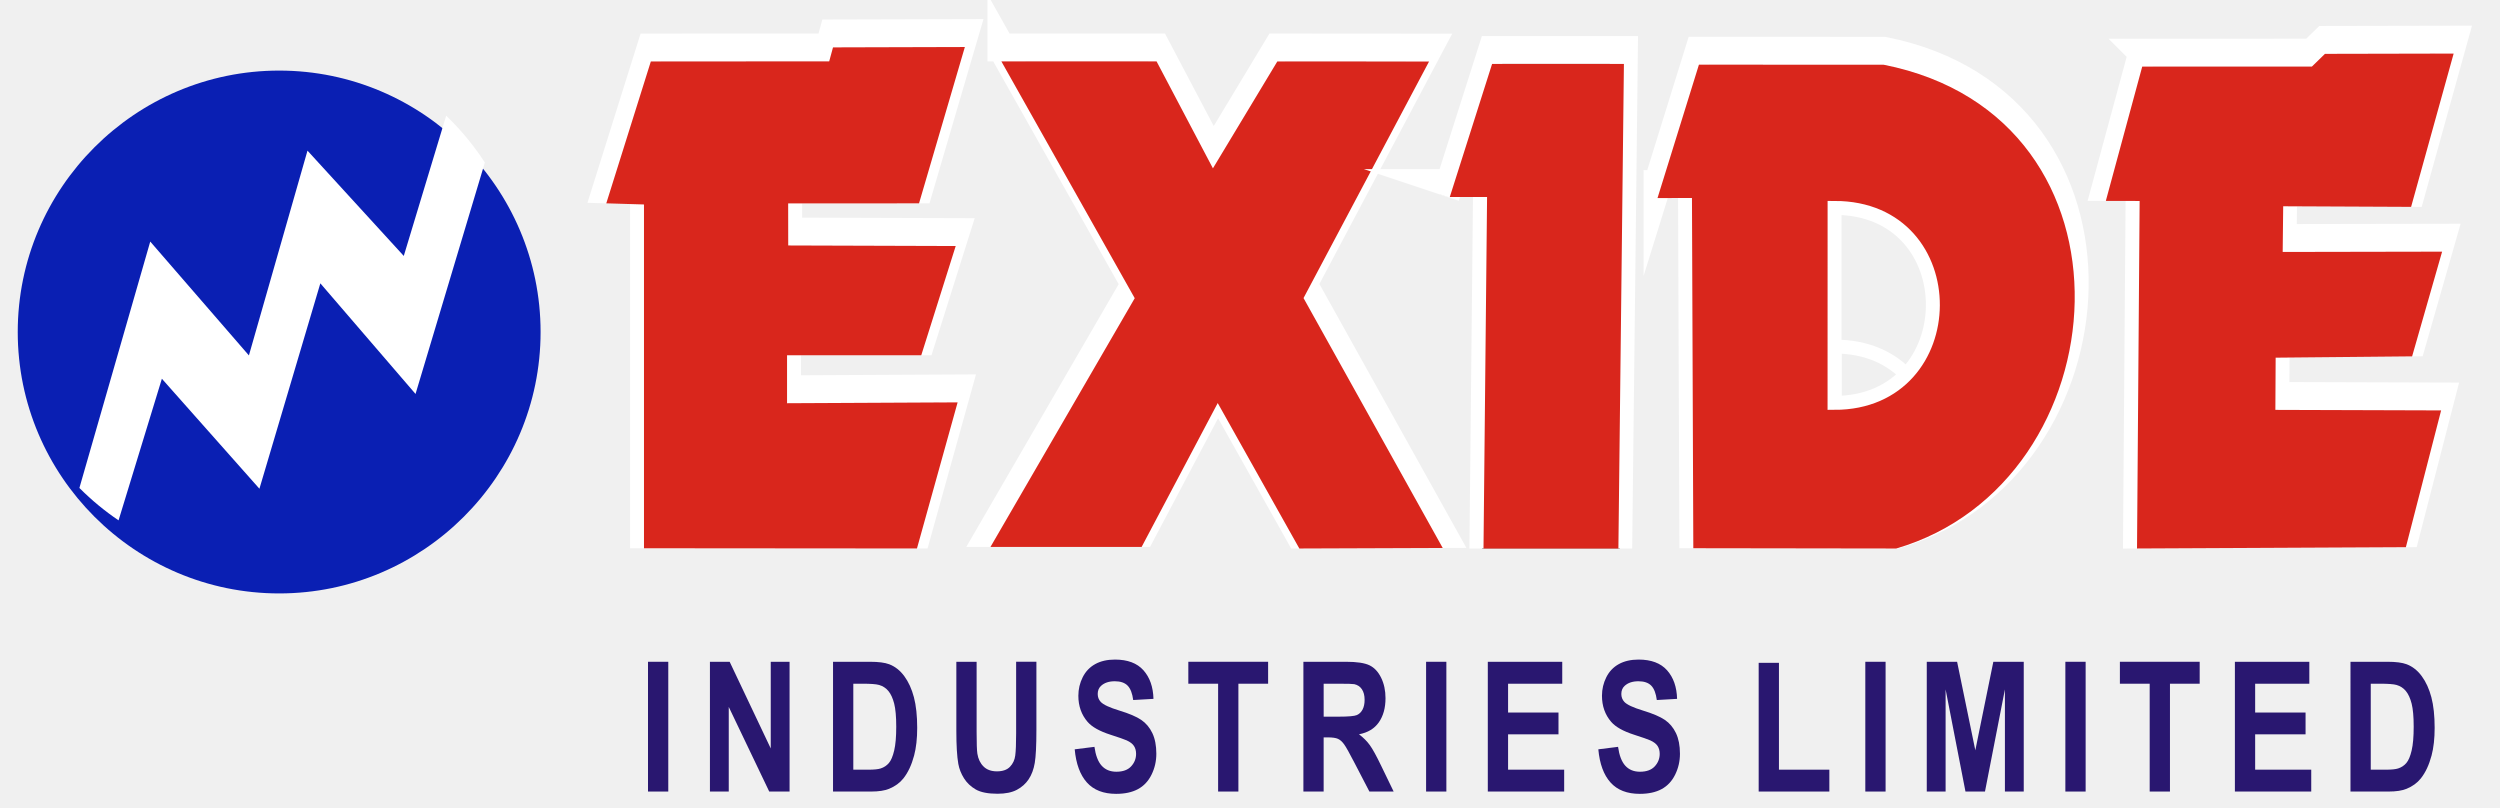
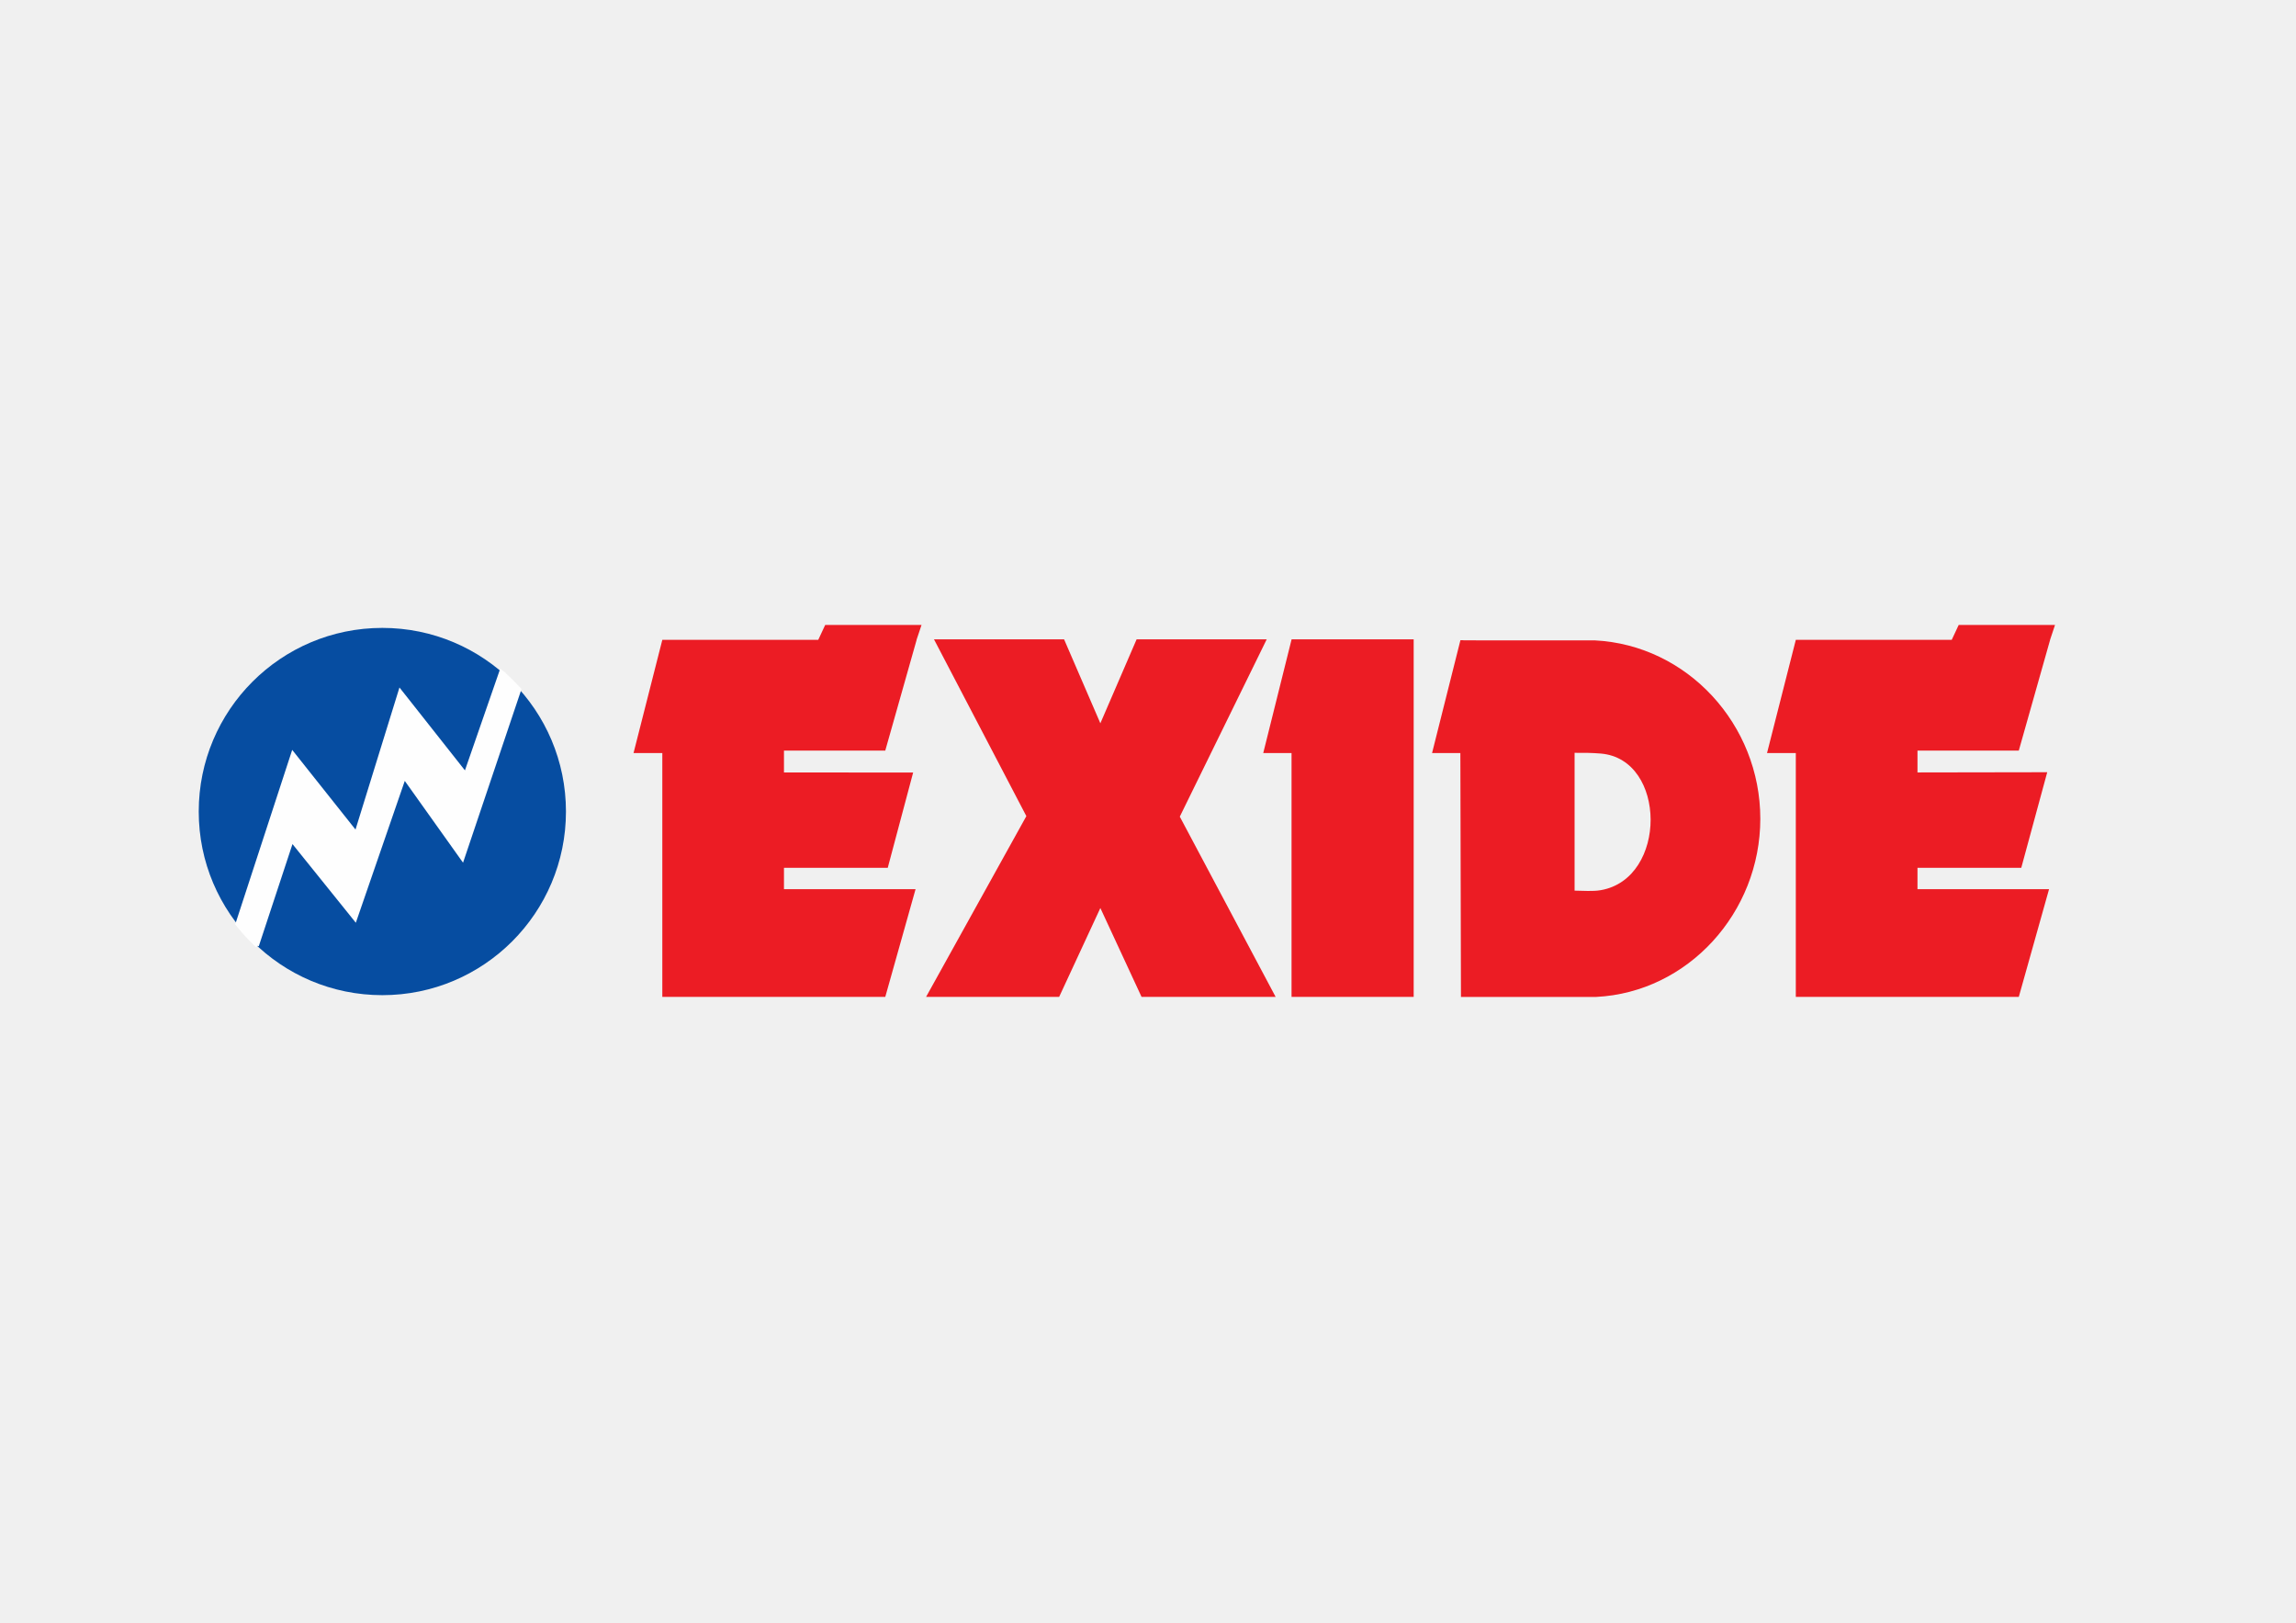
- <svg xmlns="http://www.w3.org/2000/svg" version="1.1" width="224.09" height="72.36" id="svg4411">
-   <defs id="defs4413">
-     <clipPath id="clipPath1386">
-       <path d="m 643.883,567.603 c 10.325,0 18.746,-8.421 18.746,-18.746 0,-10.325 -8.421,-18.746 -18.746,-18.746 -10.325,0 -18.746,8.421 -18.746,18.746 0,10.325 8.421,18.746 18.746,18.746" id="path1388" />
-     </clipPath>
-   </defs>
-   <g transform="translate(0,-980.0022)" id="layer1">
-     <path d="m 57.724,997.08 -3.38,-0.1 3.994,-12.718 15.987,-0.006 0.342,-1.256 11.819,-0.033 -4.108,14.013 -11.73,0.006 0.005,3.771 15.012,0.048 -3.088,9.794 -12.029,0 0,4.298 15.289,-0.077 -3.645,13.096 -24.468,-0.02 0,-30.817 z" id="path1360" style="fill:none;stroke:#ffffff;stroke-width:2.5;stroke-linecap:butt;stroke-linejoin:miter;stroke-miterlimit:10;stroke-opacity:1;stroke-dasharray:none" />
-     <path d="m 57.724,998.33 -3.38,-0.1 3.994,-12.718 15.987,-0.006 0.342,-1.256 11.819,-0.033 -4.108,14.013 -11.73,0.006 0.005,3.771 15.012,0.048 -3.088,9.794 -12.029,0 0,4.298 15.289,-0.077 -3.645,13.096 -24.468,-0.02" id="path1362" style="fill:#d9261c;fill-opacity:1;fill-rule:evenodd;stroke:none" />
-     <path d="m 89.76,984.257 13.911,0 5.05,9.584 5.774,-9.582 13.598,0.01 -11.25,21.201 12.477,22.401 -12.852,0.048 -7.316,-13.04 -6.821,12.898 -13.549,0 12.931,-22.295 -11.953,-21.228 z" id="path1364" style="fill:none;stroke:#ffffff;stroke-width:2.5;stroke-linecap:butt;stroke-linejoin:miter;stroke-miterlimit:10;stroke-opacity:1;stroke-dasharray:none" />
-     <path d="m 89.76,985.507 13.911,0 5.05,9.584 5.774,-9.582 13.598,0.01 -11.25,21.201 12.477,22.401 -12.852,0.048 -7.316,-13.04 -6.821,12.898 -13.549,0 12.931,-22.295" id="path1366" style="fill:#d9261c;fill-opacity:1;fill-rule:evenodd;stroke:none" />
-     <path d="m 129.953,997.527 3.792,-11.928 11.816,0 -0.495,43.434 -12.091,0 0.32,-31.507 -3.343,6.3e-4 z" id="path1368" style="fill:none;stroke:#1f1917;stroke-width:0.27;stroke-linecap:butt;stroke-linejoin:miter;stroke-miterlimit:10;stroke-opacity:1;stroke-dasharray:none" />
-     <path d="m 129.953,996.412 3.792,-11.928 11.816,0 -0.495,43.434 -12.091,0 0.32,-31.507 -3.343,6.3e-4 z" id="path1370" style="fill:none;stroke:#ffffff;stroke-width:2.5;stroke-linecap:butt;stroke-linejoin:miter;stroke-miterlimit:10;stroke-opacity:1;stroke-dasharray:none" />
-     <path d="m 129.953,997.662 3.792,-11.928 11.816,0 -0.495,43.434 -12.091,0 0.32,-31.507" id="path1372" style="fill:#d9261c;fill-opacity:1;fill-rule:evenodd;stroke:none" />
-     <path d="m 148.573,996.505 3.713,-11.954 16.56,0.004 c 23.883,4.714 21.396,37.433 1.123,43.363 l -18.188,-0.027 -0.121,-31.389 -3.087,0.002 z" id="path1374" style="fill:none;stroke:#ffffff;stroke-width:2.5;stroke-linecap:butt;stroke-linejoin:miter;stroke-miterlimit:10;stroke-opacity:1;stroke-dasharray:none" />
-     <path d="m 192.02,984.725 15.209,-0.005 1.17,-1.14 11.536,-0.025 -3.814,13.741 -11.465,-0.054 -0.045,4.095 14.29,-0.026 -2.689,9.386 -12.232,0.117 -0.025,4.68 14.857,0.047 -3.159,12.26 -24.099,0.118 0.234,-31.151 -3.03,-0.007 3.264,-12.034 z" id="path1376" style="fill:none;stroke:#ffffff;stroke-width:2.5;stroke-linecap:butt;stroke-linejoin:miter;stroke-miterlimit:10;stroke-opacity:1;stroke-dasharray:none" />
-     <path d="m 192.02,985.975 15.209,-0.005 1.17,-1.14 11.536,-0.025 -3.814,13.741 -11.465,-0.054 -0.045,4.095 14.29,-0.027 -2.689,9.386 -12.232,0.117 -0.025,4.68 14.857,0.047 -3.159,12.26 -24.099,0.118 0.234,-31.151 -3.03,-0.007" id="path1378" style="fill:#d9261c;fill-opacity:1;fill-rule:evenodd;stroke:none" />
-     <path d="m 25.023,986.329 c 12.906,0 23.433,10.527 23.433,23.433 0,12.906 -10.527,23.433 -23.433,23.433 -12.906,0 -23.433,-10.526 -23.433,-23.433 0,-12.906 10.527,-23.433 23.433,-23.433" id="path1380" style="fill:#0a1fb3;fill-opacity:1;fill-rule:evenodd;stroke:none" />
-     <g transform="matrix(1.207407,-0.3235238,-0.3235238,-1.207407,-1177.289,2013.621)" id="g1382">
-       <g transform="translate(492.5908,-19.88721)" clip-path="url(#clipPath1386)" id="g1384">
-         <path d="m 627.141,538.795 9.947,16.527 4.721,-9.717 7.858,13.096 4.715,-9.08 6.286,10.128 2.095,-3.492 -10.128,-16.414 -4.54,9.429 -8.032,-13.096 -4.715,9.429 -6.112,-9.778" id="path1390" style="fill:#ffffff;fill-opacity:1;fill-rule:evenodd;stroke:none" />
-       </g>
-     </g>
-     <path d="m 164.444,1011.067 c 11.84,0 11.659,17.476 -0.004,17.476 l 0.004,-17.476 z" id="path1392" style="fill:none;stroke:#ffffff;stroke-width:1.25;stroke-linecap:butt;stroke-linejoin:miter;stroke-miterlimit:10;stroke-opacity:1;stroke-dasharray:none" />
-     <path d="m 148.573,997.754 3.712,-11.954 16.561,0.005 c 23.884,4.715 21.396,37.433 1.124,43.364 l -18.188,-0.027 -0.121,-31.39 -3.087,0.002 z m 15.871,0.912 c 11.84,0 11.658,17.476 -0.005,17.476" id="path1394" style="fill:#d9261c;fill-opacity:1;fill-rule:evenodd;stroke:none" />
-     <path d="m 164.444,998.638 c 11.84,0 11.659,17.476 -0.004,17.476 l 0.004,-17.476 z" id="path1396" style="fill:none;stroke:#ffffff;stroke-width:1.25;stroke-linecap:butt;stroke-linejoin:miter;stroke-miterlimit:10;stroke-opacity:1;stroke-dasharray:none" />
-     <g transform="scale(0.8795856,1.136899)" style="font-size:13.194px;fill:#291770;fill-opacity:1" id="text1400">
-       <path d="m 66.036,924.403 0,-10.231 2.066,0 0,10.231 z" style="font-size:14.293px;font-variant:normal;font-weight:bold;writing-mode:lr-tb;fill:#291770;fill-rule:nonzero;stroke:none;font-family:Arial;-inkscape-font-specification:Arial Bold" id="path3005" />
-       <path d="m 72.347,924.403 0,-10.231 2.01,0 4.187,6.833 0,-6.833 1.919,0 0,10.231 -2.073,0 -4.125,-6.672 0,6.672 z" style="font-size:14.293px;font-variant:normal;font-weight:bold;writing-mode:lr-tb;fill:#291770;fill-rule:nonzero;stroke:none;font-family:Arial;-inkscape-font-specification:Arial Bold" id="path3007" />
-       <path d="m 84.892,914.172 3.776,0 c 0.851,10e-6 1.501,0.065 1.947,0.195 0.6,0.177 1.114,0.491 1.542,0.942 0.428,0.451 0.754,1.004 0.977,1.658 0.223,0.654 0.335,1.46 0.335,2.418 -1e-5,0.842 -0.105,1.568 -0.314,2.177 -0.256,0.744 -0.621,1.347 -1.096,1.808 -0.358,0.349 -0.842,0.621 -1.452,0.817 -0.456,0.144 -1.065,0.216 -1.829,0.216 l -3.887,0 z m 2.066,1.731 0,6.777 1.542,0 c 0.577,0 0.993,-0.033 1.249,-0.098 0.335,-0.084 0.613,-0.226 0.834,-0.426 0.221,-0.2 0.401,-0.529 0.541,-0.988 0.14,-0.458 0.209,-1.083 0.209,-1.874 -7e-6,-0.791 -0.07,-1.398 -0.209,-1.822 -0.14,-0.423 -0.335,-0.754 -0.586,-0.991 -0.251,-0.237 -0.57,-0.398 -0.956,-0.482 -0.288,-0.065 -0.854,-0.098 -1.696,-0.098 z" style="font-size:14.293px;font-variant:normal;font-weight:bold;writing-mode:lr-tb;fill:#291770;fill-rule:nonzero;stroke:none;font-family:Arial;-inkscape-font-specification:Arial Bold" id="path3009" />
-       <path d="m 97.458,914.172 2.066,0 0,5.541 c -3e-6,0.879 0.026,1.449 0.077,1.71 0.088,0.419 0.299,0.755 0.632,1.008 0.333,0.254 0.787,0.38 1.364,0.38 0.586,0 1.028,-0.12 1.326,-0.359 0.298,-0.24 0.477,-0.534 0.537,-0.883 0.06,-0.349 0.091,-0.928 0.091,-1.738 l 0,-5.66 2.066,0 0,5.374 c -10e-6,1.228 -0.056,2.096 -0.168,2.603 -0.112,0.507 -0.318,0.935 -0.618,1.284 -0.3,0.349 -0.701,0.627 -1.204,0.834 -0.502,0.207 -1.159,0.311 -1.968,0.311 -0.977,0 -1.718,-0.113 -2.223,-0.338 -0.505,-0.226 -0.904,-0.519 -1.197,-0.879 -0.293,-0.361 -0.486,-0.739 -0.579,-1.134 -0.135,-0.586 -0.202,-1.452 -0.202,-2.596 z" style="font-size:14.293px;font-variant:normal;font-weight:bold;writing-mode:lr-tb;fill:#291770;fill-rule:nonzero;stroke:none;font-family:Arial;-inkscape-font-specification:Arial Bold" id="path3011" />
-       <path d="m 109.522,921.074 2.01,-0.195 c 0.121,0.675 0.366,1.17 0.736,1.487 0.37,0.316 0.869,0.475 1.497,0.475 0.665,0 1.167,-0.141 1.504,-0.422 0.337,-0.281 0.506,-0.611 0.506,-0.988 -1e-5,-0.242 -0.071,-0.448 -0.213,-0.618 -0.142,-0.17 -0.39,-0.318 -0.743,-0.443 -0.242,-0.084 -0.793,-0.233 -1.654,-0.447 -1.107,-0.275 -1.884,-0.612 -2.331,-1.012 -0.628,-0.563 -0.942,-1.249 -0.942,-2.059 0,-0.521 0.148,-1.008 0.443,-1.462 0.295,-0.454 0.721,-0.799 1.277,-1.036 0.556,-0.237 1.227,-0.356 2.013,-0.356 1.284,10e-6 2.251,0.281 2.9,0.844 0.649,0.563 0.99,1.314 1.022,2.254 l -2.066,0.091 c -0.088,-0.526 -0.278,-0.904 -0.569,-1.134 -0.291,-0.23 -0.727,-0.345 -1.309,-0.345 -0.6,10e-6 -1.07,0.123 -1.41,0.37 -0.219,0.158 -0.328,0.37 -0.328,0.635 0,0.242 0.102,0.449 0.307,0.621 0.261,0.219 0.893,0.447 1.898,0.684 1.005,0.237 1.748,0.483 2.23,0.736 0.482,0.254 0.858,0.6 1.131,1.04 0.272,0.44 0.408,0.983 0.408,1.63 -1e-5,0.586 -0.163,1.135 -0.489,1.647 -0.326,0.512 -0.786,0.892 -1.382,1.141 -0.596,0.249 -1.338,0.373 -2.226,0.373 -1.293,0 -2.287,-0.299 -2.98,-0.897 -0.693,-0.598 -1.107,-1.469 -1.242,-2.614 z" style="font-size:14.293px;font-variant:normal;font-weight:bold;writing-mode:lr-tb;fill:#291770;fill-rule:nonzero;stroke:none;font-family:Arial;-inkscape-font-specification:Arial Bold" id="path3013" />
-       <path d="m 124.135,924.403 0,-8.501 -3.036,0 0,-1.731 8.131,0 0,1.731 -3.029,0 0,8.501 z" style="font-size:14.293px;font-variant:normal;font-weight:bold;writing-mode:lr-tb;fill:#291770;fill-rule:nonzero;stroke:none;font-family:Arial;-inkscape-font-specification:Arial Bold" id="path3015" />
-       <path d="m 132.825,924.403 0,-10.231 4.348,0 c 1.093,10e-6 1.888,0.092 2.383,0.276 0.496,0.184 0.892,0.511 1.19,0.981 0.298,0.47 0.447,1.007 0.447,1.612 -10e-6,0.768 -0.226,1.402 -0.677,1.902 -0.451,0.5 -1.126,0.815 -2.024,0.946 0.447,0.261 0.815,0.547 1.106,0.858 0.291,0.312 0.683,0.865 1.176,1.661 l 1.249,1.996 -2.471,0 -1.494,-2.226 c -0.53,-0.796 -0.893,-1.297 -1.089,-1.504 -0.195,-0.207 -0.402,-0.349 -0.621,-0.426 -0.219,-0.077 -0.565,-0.115 -1.04,-0.115 l -0.419,0 0,4.271 z m 2.066,-5.904 1.528,0 c 0.991,0 1.61,-0.042 1.856,-0.126 0.247,-0.084 0.44,-0.228 0.579,-0.433 0.14,-0.205 0.209,-0.461 0.209,-0.768 0,-0.344 -0.092,-0.622 -0.276,-0.834 -0.184,-0.212 -0.443,-0.345 -0.778,-0.401 -0.168,-0.023 -0.67,-0.035 -1.507,-0.035 l -1.612,0 z" style="font-size:14.293px;font-variant:normal;font-weight:bold;writing-mode:lr-tb;fill:#291770;fill-rule:nonzero;stroke:none;font-family:Arial;-inkscape-font-specification:Arial Bold" id="path3017" />
-       <path d="m 145.329,924.403 0,-10.231 2.066,0 0,10.231 z" style="font-size:14.293px;font-variant:normal;font-weight:bold;writing-mode:lr-tb;fill:#291770;fill-rule:nonzero;stroke:none;font-family:Arial;-inkscape-font-specification:Arial Bold" id="path3019" />
-       <path d="m 151.618,924.403 0,-10.231 7.586,0 0,1.731 -5.52,0 0,2.268 5.137,0 0,1.724 -5.137,0 0,2.785 5.716,0 0,1.724 z" style="font-size:14.293px;font-variant:normal;font-weight:bold;writing-mode:lr-tb;fill:#291770;fill-rule:nonzero;stroke:none;font-family:Arial;-inkscape-font-specification:Arial Bold" id="path3021" />
-       <path d="m 162.882,921.074 2.01,-0.195 c 0.121,0.675 0.366,1.17 0.736,1.487 0.37,0.316 0.869,0.475 1.497,0.475 0.665,0 1.167,-0.141 1.504,-0.422 0.337,-0.281 0.506,-0.611 0.506,-0.988 -1e-5,-0.242 -0.071,-0.448 -0.213,-0.618 -0.142,-0.17 -0.39,-0.318 -0.743,-0.443 -0.242,-0.084 -0.793,-0.233 -1.654,-0.447 -1.107,-0.275 -1.884,-0.612 -2.331,-1.012 -0.628,-0.563 -0.942,-1.249 -0.942,-2.059 0,-0.521 0.148,-1.008 0.443,-1.462 0.295,-0.454 0.721,-0.799 1.277,-1.036 0.556,-0.237 1.227,-0.356 2.013,-0.356 1.284,10e-6 2.251,0.281 2.9,0.844 0.649,0.563 0.99,1.314 1.022,2.254 l -2.066,0.091 c -0.088,-0.526 -0.278,-0.904 -0.569,-1.134 -0.291,-0.23 -0.727,-0.345 -1.309,-0.345 -0.6,10e-6 -1.07,0.123 -1.41,0.37 -0.219,0.158 -0.328,0.37 -0.328,0.635 0,0.242 0.102,0.449 0.307,0.621 0.261,0.219 0.893,0.447 1.898,0.684 1.005,0.237 1.748,0.483 2.23,0.736 0.482,0.254 0.858,0.6 1.131,1.04 0.272,0.44 0.408,0.983 0.408,1.63 -1e-5,0.586 -0.163,1.135 -0.489,1.647 -0.326,0.512 -0.786,0.892 -1.382,1.141 -0.596,0.249 -1.338,0.373 -2.226,0.373 -1.293,0 -2.287,-0.299 -2.98,-0.897 -0.693,-0.598 -1.107,-1.469 -1.242,-2.614 z" style="font-size:14.293px;font-variant:normal;font-weight:bold;writing-mode:lr-tb;fill:#291770;fill-rule:nonzero;stroke:none;font-family:Arial;-inkscape-font-specification:Arial Bold" id="path3023" />
-       <path d="m 179.221,924.403 0,-10.148 2.066,0 0,8.424 5.137,0 0,1.724 z" style="font-size:14.293px;font-variant:normal;font-weight:bold;writing-mode:lr-tb;fill:#291770;fill-rule:nonzero;stroke:none;font-family:Arial;-inkscape-font-specification:Arial Bold" id="path3025" />
-       <path d="m 190.089,924.403 0,-10.231 2.066,0 0,10.231 z" style="font-size:14.293px;font-variant:normal;font-weight:bold;writing-mode:lr-tb;fill:#291770;fill-rule:nonzero;stroke:none;font-family:Arial;-inkscape-font-specification:Arial Bold" id="path3027" />
-       <path d="m 196.351,924.403 0,-10.231 3.092,0 1.856,6.979 1.836,-6.979 3.099,0 0,10.231 -1.919,0 0,-8.054 -2.031,8.054 -1.989,0 -2.024,-8.054 0,8.054 z" style="font-size:14.293px;font-variant:normal;font-weight:bold;writing-mode:lr-tb;fill:#291770;fill-rule:nonzero;stroke:none;font-family:Arial;-inkscape-font-specification:Arial Bold" id="path3029" />
-       <path d="m 210.475,924.403 0,-10.231 2.066,0 0,10.231 z" style="font-size:14.293px;font-variant:normal;font-weight:bold;writing-mode:lr-tb;fill:#291770;fill-rule:nonzero;stroke:none;font-family:Arial;-inkscape-font-specification:Arial Bold" id="path3031" />
-       <path d="m 219.068,924.403 0,-8.501 -3.036,0 0,-1.731 8.131,0 0,1.731 -3.029,0 0,8.501 z" style="font-size:14.293px;font-variant:normal;font-weight:bold;writing-mode:lr-tb;fill:#291770;fill-rule:nonzero;stroke:none;font-family:Arial;-inkscape-font-specification:Arial Bold" id="path3033" />
-       <path d="m 227.751,924.403 0,-10.231 7.586,0 0,1.731 -5.521,0 0,2.268 5.137,0 0,1.724 -5.137,0 0,2.785 5.716,0 0,1.724 z" style="font-size:14.293px;font-variant:normal;font-weight:bold;writing-mode:lr-tb;fill:#291770;fill-rule:nonzero;stroke:none;font-family:Arial;-inkscape-font-specification:Arial Bold" id="path3035" />
-       <path d="m 239.531,914.172 3.776,0 c 0.851,10e-6 1.5,0.065 1.947,0.195 0.6,0.177 1.114,0.491 1.542,0.942 0.428,0.451 0.754,1.004 0.977,1.658 0.223,0.654 0.335,1.46 0.335,2.418 -1e-5,0.842 -0.105,1.568 -0.314,2.177 -0.256,0.744 -0.621,1.347 -1.096,1.808 -0.358,0.349 -0.842,0.621 -1.452,0.817 -0.456,0.144 -1.065,0.216 -1.829,0.216 l -3.887,0 z m 2.066,1.731 0,6.777 1.542,0 c 0.577,0 0.993,-0.033 1.249,-0.098 0.335,-0.084 0.613,-0.226 0.834,-0.426 0.221,-0.2 0.401,-0.529 0.541,-0.988 0.14,-0.458 0.209,-1.083 0.209,-1.874 -1e-5,-0.791 -0.07,-1.398 -0.209,-1.822 -0.14,-0.423 -0.335,-0.754 -0.586,-0.991 -0.251,-0.237 -0.57,-0.398 -0.956,-0.482 -0.288,-0.065 -0.854,-0.098 -1.696,-0.098 z" style="font-size:14.293px;font-variant:normal;font-weight:bold;writing-mode:lr-tb;fill:#291770;fill-rule:nonzero;stroke:none;font-family:Arial;-inkscape-font-specification:Arial Bold" id="path3037" />
-     </g>
+ <svg xmlns="http://www.w3.org/2000/svg" version="1.2" viewBox="0 0 842 595" width="842" height="595">
+   <style>
+ 		.s0 { fill: #ec1c24 } 
+ 		.s1 { fill: #064da1 } 
+ 		.s2 { fill: #fefefe } 
+ 		.s3 { fill: none;stroke: #fefefe;stroke-miterlimit:3.864;stroke-width: 1.3 } 
+ 	</style>
+   <g id="Layer 1">
+     <path id="&lt;Path&gt;" class="s0" d="m342.52 234.44h47.71l13.3 30.78 13.29-30.78h47.71l-31.87 65.01 35.15 66.1h-49.17l-15.11-32.59-15.12 32.59h-48.8l36.78-66.29z" />
+     <path id="&lt;Path&gt;" class="s0" d="m473.66 234.44h44.77v131.11h-44.79v-89.41h0.18-10.56z" />
+     <path id="&lt;Path&gt;" class="s0" d="m718.3 229.16h35.33l-1.82 5.46h0.02l-11.49 40.61h-37.15v8.01l47.58-0.08-9.52 35.05h-38.06v7.83h48.25l-11.1 39.51h-81.77v-89.41h-10.56l10.56-41.52h57.18z" />
+     <path id="&lt;Path&gt;" class="s0" d="m302.62 229.16h35.33l-1.83 5.46h0.03l-11.5 40.61h-37.15v8.01l47.37 0.04-9.31 34.93h-38.06v7.83h48.26l-11.11 39.51h-81.76v-89.41h-10.56l10.56-41.52h57.18z" />
+     <path id="&lt;Path&gt;" class="s1" d="m72.88 297.58c0-37.19 30.14-67.34 67.33-67.34 37.19 0 67.34 30.15 67.34 67.34 0 37.19-30.15 67.33-67.34 67.33-37.19 0-67.33-30.14-67.33-67.33z" />
+     <path id="&lt;Path&gt;" class="s2" d="m86.97 338.8l0.42 0.53 0.52 0.64 0.55 0.67 0.56 0.64 0.67 0.79 0.75 0.84 0.95 0.99 0.84 0.87 0.75 0.75 0.79 0.8 0.52 0.47-0.01-0.02 12.74-38.6 23.24 28.86 17.98-52.09 21.36 29.98 20.92-62.12-0.02-0.04-0.95-0.95-1.11-1.19-1.03-1.03-0.96-0.95-0.87-0.79-0.79-0.8-0.71-0.55-0.32-0.24-13.03 37.56-23.98-30.36-16.12 52.09-23.23-29.23-20.36 62.34z" />
+     <path id="&lt;Path&gt;" class="s3" d="m86.97 338.8l0.42 0.53 0.52 0.64 0.55 0.67 0.56 0.64 0.67 0.79 0.75 0.84 0.95 0.99 0.84 0.87 0.75 0.75 0.79 0.8 0.52 0.47-0.01-0.02 12.74-38.6 23.24 28.86 17.98-52.09 21.36 29.98 20.92-62.12-0.02-0.04-0.95-0.95-1.11-1.19-1.03-1.03-0.96-0.95-0.87-0.79-0.79-0.8-0.71-0.55-0.32-0.24-13.03 37.56-23.98-30.36-16.12 52.09-23.23-29.23-20.36 62.34z" />
+     <path id="&lt;Compound Path&gt;" fill-rule="evenodd" class="s0" d="m585.32 365.56h-49.55l-0.22-89.42h-10.38l10.39-41.33h49.22c33.99 1.68 60.77 30.83 60.77 65.41 0 34.45-26.54 63.66-60.23 65.34zm-49.74-130.8c13.41 0 5.97 0.03-0.02 0.05zm-0.01 0.04h-0.01q0.01 0 0.01 0zm41.87 91.78c3.11 0.01 6.59 0.36 9.65-0.18 24.44-4.3 24.18-48.01 0-50.08-3.25-0.28-6.3-0.3-9.65-0.27z" />
  </g>
</svg>
